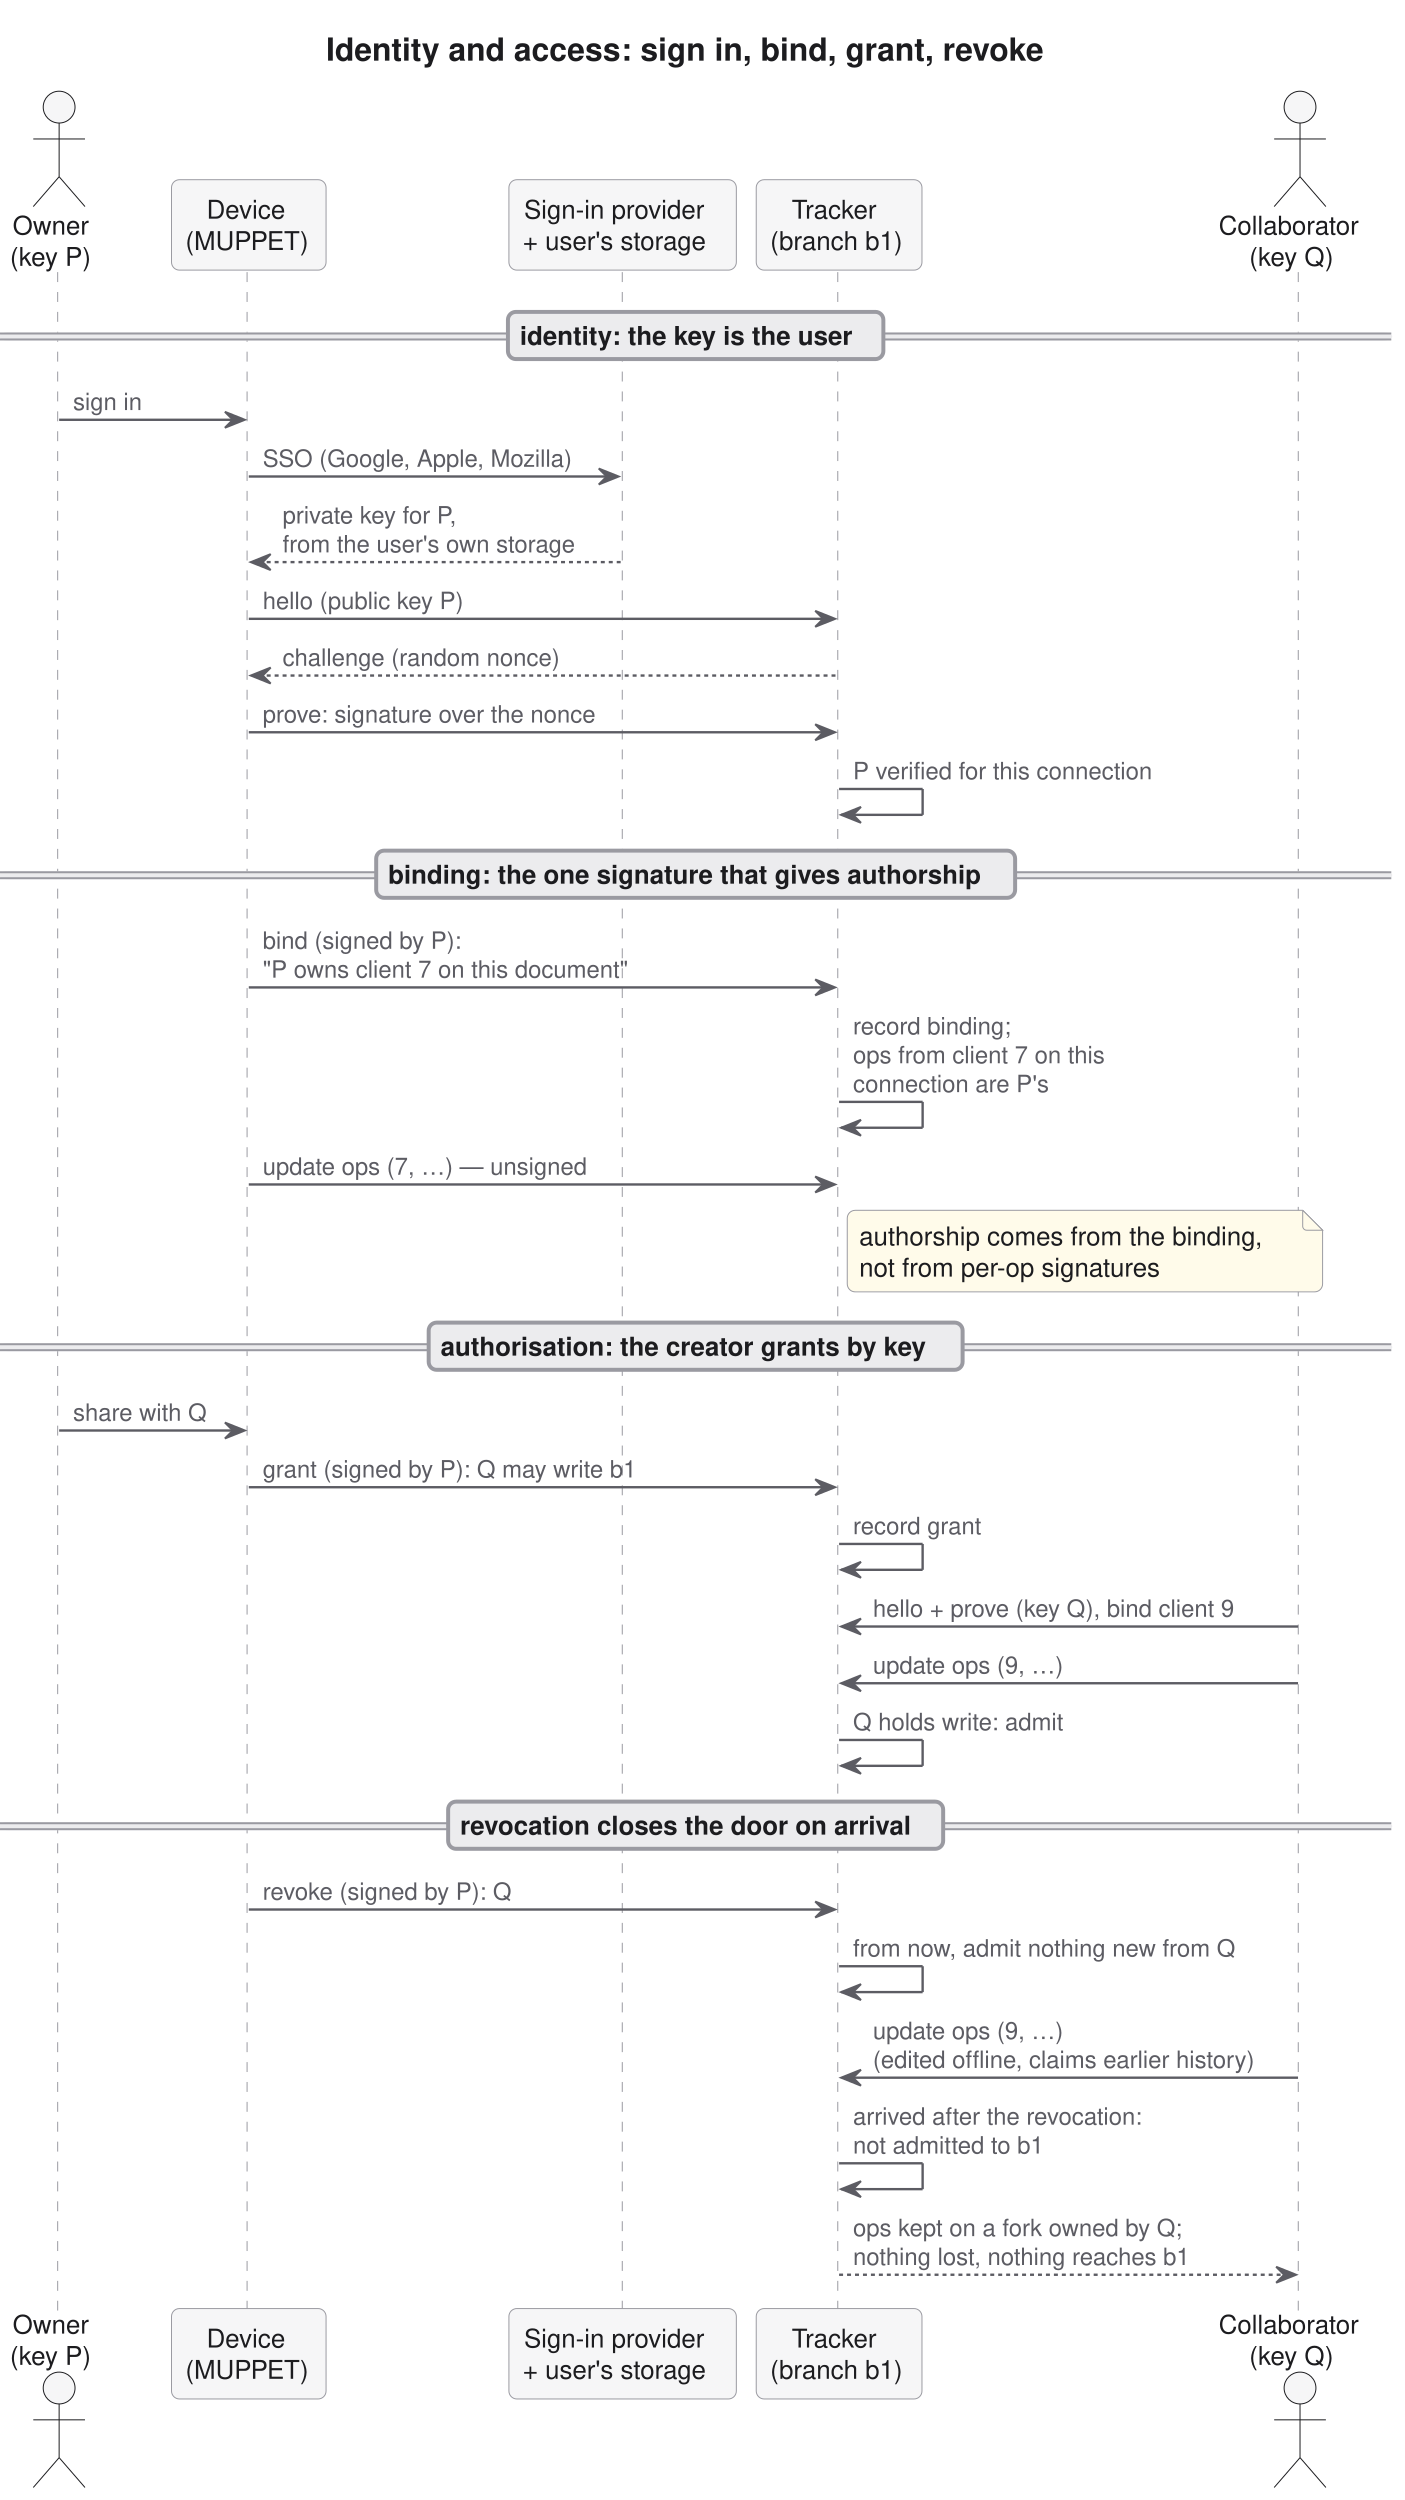
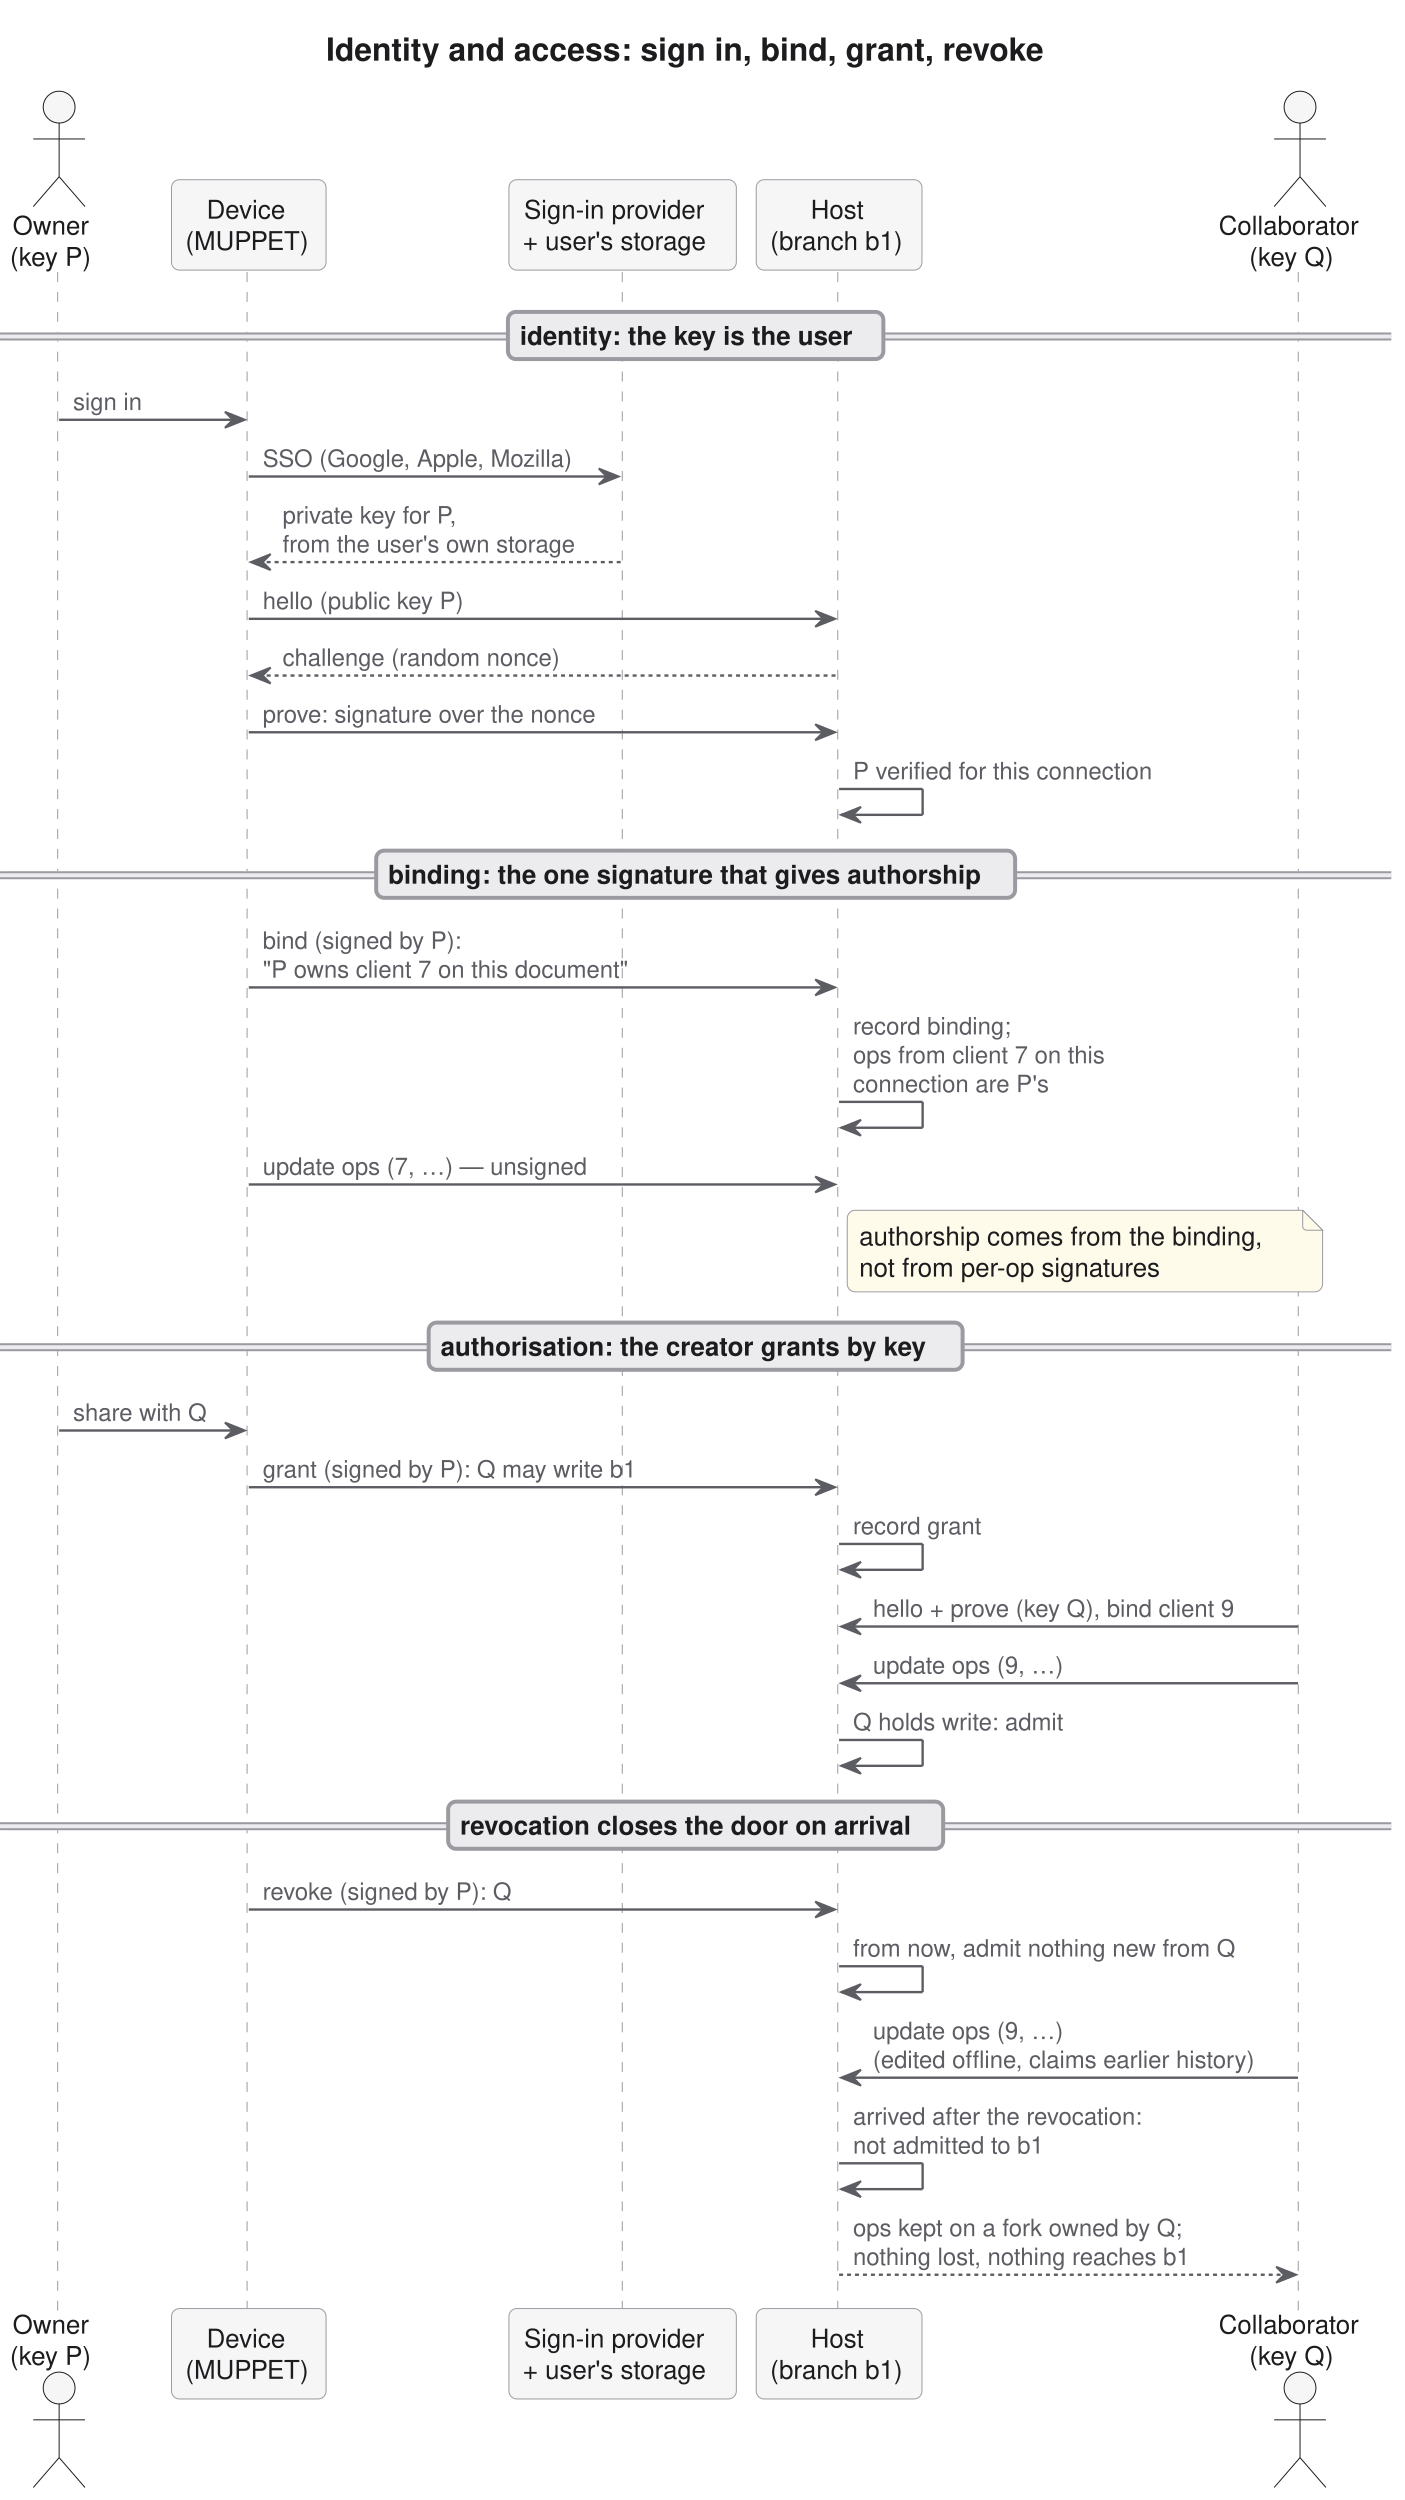
<svg xmlns="http://www.w3.org/2000/svg" contentStyleType="text/css" data-diagram-type="SEQUENCE" height="1257px" preserveAspectRatio="none" style="width:706px;height:1257px;" version="1.1" viewBox="0 0 706 1257" width="706px" zoomAndPan="magnify">
  <defs />
  <g>
    <text fill="#1C1C1F" font-family="Helvetica" font-size="16" font-weight="bold" lengthAdjust="spacing" textLength="370.695" x="163.924" y="30.5">Identity and access: sign in, bind, grant, revoke</text>
    <g>
      <rect fill="#000000" fill-opacity="0" height="1024.924" width="8" x="25.731" y="136.818" />
      <line style="stroke:#9A9AA1;stroke-width:0.5;stroke-dasharray:5,5;" x1="29" x2="29" y1="136.818" y2="1161.742" />
    </g>
    <g>
      <rect fill="#000000" fill-opacity="0" height="1024.924" width="8" x="121.087" y="136.818" />
      <line style="stroke:#9A9AA1;stroke-width:0.5;stroke-dasharray:5,5;" x1="124.231" x2="124.231" y1="136.818" y2="1161.742" />
    </g>
    <g>
      <rect fill="#000000" fill-opacity="0" height="1024.924" width="8" x="309.055" y="136.818" />
      <line style="stroke:#9A9AA1;stroke-width:0.5;stroke-dasharray:5,5;" x1="312.88" x2="312.88" y1="136.818" y2="1161.742" />
    </g>
    <g>
      <rect fill="#000000" fill-opacity="0" height="1024.924" width="8" x="417.898" y="136.818" />
      <line style="stroke:#9A9AA1;stroke-width:0.5;stroke-dasharray:5,5;" x1="421.231" x2="421.231" y1="136.818" y2="1161.742" />
    </g>
    <g>
      <rect fill="#000000" fill-opacity="0" height="1024.924" width="8" x="649.654" y="136.818" />
      <line style="stroke:#9A9AA1;stroke-width:0.5;stroke-dasharray:5,5;" x1="652.765" x2="652.765" y1="136.818" y2="1161.742" />
    </g>
    <g class="participant participant-head" data-participant="o">
      <text fill="#1C1C1F" font-family="Helvetica" font-size="13" lengthAdjust="spacing" textLength="40.733" x="6.365" y="117.953">Owner</text>
      <text fill="#1C1C1F" font-family="Helvetica" font-size="13" lengthAdjust="spacing" textLength="43.462" x="5" y="133.683">(key P)</text>
      <ellipse cx="29.731" cy="53.859" fill="#F6F6F7" rx="8" ry="8" style="stroke:#1C1C1F;stroke-width:0.5;" />
      <path d="M29.731,61.859 L29.731,88.859 M16.731,69.859 L42.731,69.859 M29.731,88.859 L16.731,103.859 M29.731,88.859 L42.731,103.859" fill="none" style="stroke:#1C1C1F;stroke-width:0.5;" />
    </g>
    <g class="participant participant-tail" data-participant="o">
      <text fill="#1C1C1F" font-family="Helvetica" font-size="13" lengthAdjust="spacing" textLength="40.733" x="6.365" y="1173.336">Owner</text>
      <text fill="#1C1C1F" font-family="Helvetica" font-size="13" lengthAdjust="spacing" textLength="43.462" x="5" y="1189.065">(key P)</text>
      <ellipse cx="29.731" cy="1200.701" fill="#F6F6F7" rx="8" ry="8" style="stroke:#1C1C1F;stroke-width:0.5;" />
      <path d="M29.731,1208.701 L29.731,1235.701 M16.731,1216.701 L42.731,1216.701 M29.731,1235.701 L16.731,1250.701 M29.731,1235.701 L42.731,1250.701" fill="none" style="stroke:#1C1C1F;stroke-width:0.5;" />
    </g>
    <g class="participant participant-head" data-participant="d">
      <rect fill="#F6F6F7" height="45.459" rx="4" ry="4" style="stroke:#9A9AA1;stroke-width:0.5;" width="77.711" x="86.231" y="90.359" />
      <text fill="#1C1C1F" font-family="Helvetica" font-size="13" lengthAdjust="spacing" textLength="42.421" x="103.876" y="109.953">Device</text>
      <text fill="#1C1C1F" font-family="Helvetica" font-size="13" lengthAdjust="spacing" textLength="63.711" x="93.231" y="125.683">(MUPPET)</text>
    </g>
    <g class="participant participant-tail" data-participant="d">
      <rect fill="#F6F6F7" height="45.459" rx="4" ry="4" style="stroke:#9A9AA1;stroke-width:0.5;" width="77.711" x="86.231" y="1160.742" />
      <text fill="#1C1C1F" font-family="Helvetica" font-size="13" lengthAdjust="spacing" textLength="42.421" x="103.876" y="1180.336">Device</text>
      <text fill="#1C1C1F" font-family="Helvetica" font-size="13" lengthAdjust="spacing" textLength="63.711" x="93.231" y="1196.065">(MUPPET)</text>
    </g>
    <g class="participant participant-head" data-participant="sso">
      <rect fill="#F6F6F7" height="45.459" rx="4" ry="4" style="stroke:#9A9AA1;stroke-width:0.5;" width="114.35" x="255.88" y="90.359" />
      <text fill="#1C1C1F" font-family="Helvetica" font-size="13" lengthAdjust="spacing" textLength="99.144" x="263.483" y="109.953">Sign-in provider</text>
      <text fill="#1C1C1F" font-family="Helvetica" font-size="13" lengthAdjust="spacing" textLength="100.35" x="262.88" y="125.683">+ user's storage</text>
    </g>
    <g class="participant participant-tail" data-participant="sso">
      <rect fill="#F6F6F7" height="45.459" rx="4" ry="4" style="stroke:#9A9AA1;stroke-width:0.5;" width="114.35" x="255.88" y="1160.742" />
      <text fill="#1C1C1F" font-family="Helvetica" font-size="13" lengthAdjust="spacing" textLength="99.144" x="263.483" y="1180.336">Sign-in provider</text>
      <text fill="#1C1C1F" font-family="Helvetica" font-size="13" lengthAdjust="spacing" textLength="100.35" x="262.88" y="1196.065">+ user's storage</text>
    </g>
    <g class="participant participant-head" data-participant="t">
      <rect fill="#F6F6F7" height="45.459" rx="4" ry="4" style="stroke:#9A9AA1;stroke-width:0.5;" width="83.335" x="380.231" y="90.359" />
-       <text fill="#1C1C1F" font-family="Helvetica" font-size="13" lengthAdjust="spacing" textLength="47.62" x="398.088" y="109.953">Tracker</text>
+       <text fill="#1C1C1F" font-family="Helvetica" font-size="13" lengthAdjust="spacing" textLength="28.571" x="407.613" y="109.953">Host</text>
      <text fill="#1C1C1F" font-family="Helvetica" font-size="13" lengthAdjust="spacing" textLength="69.335" x="387.231" y="125.683">(branch b1)</text>
    </g>
    <g class="participant participant-tail" data-participant="t">
      <rect fill="#F6F6F7" height="45.459" rx="4" ry="4" style="stroke:#9A9AA1;stroke-width:0.5;" width="83.335" x="380.231" y="1160.742" />
-       <text fill="#1C1C1F" font-family="Helvetica" font-size="13" lengthAdjust="spacing" textLength="47.62" x="398.088" y="1180.336">Tracker</text>
+       <text fill="#1C1C1F" font-family="Helvetica" font-size="13" lengthAdjust="spacing" textLength="28.571" x="407.613" y="1180.336">Host</text>
      <text fill="#1C1C1F" font-family="Helvetica" font-size="13" lengthAdjust="spacing" textLength="69.335" x="387.231" y="1196.065">(branch b1)</text>
    </g>
    <g class="participant participant-head" data-participant="q">
      <text fill="#1C1C1F" font-family="Helvetica" font-size="13" lengthAdjust="spacing" textLength="75.778" x="612.765" y="117.953">Collaborator</text>
      <text fill="#1C1C1F" font-family="Helvetica" font-size="13" lengthAdjust="spacing" textLength="45.1" x="628.104" y="133.683">(key Q)</text>
      <ellipse cx="653.654" cy="53.859" fill="#F6F6F7" rx="8" ry="8" style="stroke:#1C1C1F;stroke-width:0.5;" />
      <path d="M653.654,61.859 L653.654,88.859 M640.654,69.859 L666.654,69.859 M653.654,88.859 L640.654,103.859 M653.654,88.859 L666.654,103.859" fill="none" style="stroke:#1C1C1F;stroke-width:0.5;" />
    </g>
    <g class="participant participant-tail" data-participant="q">
      <text fill="#1C1C1F" font-family="Helvetica" font-size="13" lengthAdjust="spacing" textLength="75.778" x="612.765" y="1173.336">Collaborator</text>
      <text fill="#1C1C1F" font-family="Helvetica" font-size="13" lengthAdjust="spacing" textLength="45.1" x="628.104" y="1189.065">(key Q)</text>
      <ellipse cx="653.654" cy="1200.701" fill="#F6F6F7" rx="8" ry="8" style="stroke:#1C1C1F;stroke-width:0.5;" />
      <path d="M653.654,1208.701 L653.654,1235.701 M640.654,1216.701 L666.654,1216.701 M653.654,1235.701 L640.654,1250.701 M653.654,1235.701 L666.654,1250.701" fill="none" style="stroke:#1C1C1F;stroke-width:0.5;" />
    </g>
    <rect fill="#ECECEE" height="3" rx="4" ry="4" style="stroke:#ECECEE;stroke-width:1;" width="699.543" x="0" y="167.683" />
    <line style="stroke:#9A9AA1;stroke-width:1;" x1="0" x2="699.543" y1="167.683" y2="167.683" />
    <line style="stroke:#9A9AA1;stroke-width:1;" x1="0" x2="699.543" y1="170.683" y2="170.683" />
    <rect fill="#ECECEE" height="23.73" rx="4" ry="4" style="stroke:#9A9AA1;stroke-width:2;" width="188.764" x="255.39" y="156.818" />
    <text fill="#1C1C1F" font-family="Helvetica" font-size="13" font-weight="bold" lengthAdjust="spacing" textLength="171.685" x="261.39" y="173.412">identity: the key is the user</text>
    <g class="message" data-participant-1="o" data-participant-2="d">
      <polygon fill="#5C5C63" points="113.087,207.067,123.087,211.067,113.087,215.067,117.087,211.067" style="stroke:#5C5C63;stroke-width:1;" />
      <line style="stroke:#5C5C63;stroke-width:1.2;" x1="29.731" x2="119.087" y1="211.067" y2="211.067" />
      <text fill="#5C5C63" font-family="Helvetica" font-size="12" lengthAdjust="spacing" textLength="37.06" x="36.731" y="206.173">sign in</text>
    </g>
    <g class="message" data-participant-1="d" data-participant-2="sso">
      <polygon fill="#5C5C63" points="301.055,235.587,311.055,239.587,301.055,243.587,305.055,239.587" style="stroke:#5C5C63;stroke-width:1;" />
      <line style="stroke:#5C5C63;stroke-width:1.2;" x1="125.087" x2="307.055" y1="239.587" y2="239.587" />
      <text fill="#5C5C63" font-family="Helvetica" font-size="12" lengthAdjust="spacing" textLength="163.969" x="132.087" y="234.692">SSO (Google, Apple, Mozilla)</text>
    </g>
    <g class="message" data-participant-1="sso" data-participant-2="d">
      <polygon fill="#5C5C63" points="136.087,278.626,126.087,282.626,136.087,286.626,132.087,282.626" style="stroke:#5C5C63;stroke-width:1;" />
      <line style="stroke:#5C5C63;stroke-width:1.2;stroke-dasharray:2,2;" x1="130.087" x2="312.055" y1="282.626" y2="282.626" />
      <text fill="#5C5C63" font-family="Helvetica" font-size="12" lengthAdjust="spacing" textLength="96.902" x="142.087" y="263.212">private key for P,</text>
      <text fill="#5C5C63" font-family="Helvetica" font-size="12" lengthAdjust="spacing" textLength="160.231" x="142.087" y="277.731">from the user's own storage</text>
    </g>
    <g class="message" data-participant-1="d" data-participant-2="t">
      <polygon fill="#5C5C63" points="409.898,307.146,419.898,311.146,409.898,315.146,413.898,311.146" style="stroke:#5C5C63;stroke-width:1;" />
      <line style="stroke:#5C5C63;stroke-width:1.2;" x1="125.087" x2="415.898" y1="311.146" y2="311.146" />
      <text fill="#5C5C63" font-family="Helvetica" font-size="12" lengthAdjust="spacing" textLength="108.428" x="132.087" y="306.251">hello (public key P)</text>
    </g>
    <g class="message" data-participant-1="t" data-participant-2="d">
      <polygon fill="#5C5C63" points="136.087,335.665,126.087,339.665,136.087,343.665,132.087,339.665" style="stroke:#5C5C63;stroke-width:1;" />
      <line style="stroke:#5C5C63;stroke-width:1.2;stroke-dasharray:2,2;" x1="130.087" x2="420.898" y1="339.665" y2="339.665" />
      <text fill="#5C5C63" font-family="Helvetica" font-size="12" lengthAdjust="spacing" textLength="149.074" x="142.087" y="334.771">challenge (random nonce)</text>
    </g>
    <g class="message" data-participant-1="d" data-participant-2="t">
      <polygon fill="#5C5C63" points="409.898,364.185,419.898,368.185,409.898,372.185,413.898,368.185" style="stroke:#5C5C63;stroke-width:1;" />
      <line style="stroke:#5C5C63;stroke-width:1.2;" x1="125.087" x2="415.898" y1="368.185" y2="368.185" />
      <text fill="#5C5C63" font-family="Helvetica" font-size="12" lengthAdjust="spacing" textLength="181.418" x="132.087" y="363.29">prove: signature over the nonce</text>
    </g>
    <g class="message" data-participant-1="t" data-participant-2="t">
      <line style="stroke:#5C5C63;stroke-width:1.2;" x1="421.898" x2="463.898" y1="396.704" y2="396.704" />
      <line style="stroke:#5C5C63;stroke-width:1.2;" x1="463.898" x2="463.898" y1="396.704" y2="409.704" />
      <line style="stroke:#5C5C63;stroke-width:1.2;" x1="422.898" x2="463.898" y1="409.704" y2="409.704" />
      <polygon fill="#5C5C63" points="432.898,405.704,422.898,409.704,432.898,413.704,428.898,409.704" style="stroke:#5C5C63;stroke-width:1;" />
      <text fill="#5C5C63" font-family="Helvetica" font-size="12" lengthAdjust="spacing" textLength="163.635" x="428.898" y="391.81">P verified for this connection</text>
    </g>
    <rect fill="#ECECEE" height="3" rx="4" ry="4" style="stroke:#ECECEE;stroke-width:1;" width="699.543" x="0" y="438.569" />
    <line style="stroke:#9A9AA1;stroke-width:1;" x1="0" x2="699.543" y1="438.569" y2="438.569" />
    <line style="stroke:#9A9AA1;stroke-width:1;" x1="0" x2="699.543" y1="441.569" y2="441.569" />
    <rect fill="#ECECEE" height="23.73" rx="4" ry="4" style="stroke:#9A9AA1;stroke-width:2;" width="321.258" x="189.143" y="427.704" />
    <text fill="#1C1C1F" font-family="Helvetica" font-size="13" font-weight="bold" lengthAdjust="spacing" textLength="304.18" x="195.143" y="444.298">binding: the one signature that gives authorship</text>
    <g class="message" data-participant-1="d" data-participant-2="t">
      <polygon fill="#5C5C63" points="409.898,492.473,419.898,496.473,409.898,500.473,413.898,496.473" style="stroke:#5C5C63;stroke-width:1;" />
      <line style="stroke:#5C5C63;stroke-width:1.2;" x1="125.087" x2="415.898" y1="496.473" y2="496.473" />
      <text fill="#5C5C63" font-family="Helvetica" font-size="12" lengthAdjust="spacing" textLength="106.816" x="132.087" y="477.059">bind (signed by P):</text>
      <text fill="#5C5C63" font-family="Helvetica" font-size="12" lengthAdjust="spacing" textLength="198.568" x="132.087" y="491.578">"P owns client 7 on this document"</text>
    </g>
    <g class="message" data-participant-1="t" data-participant-2="t">
      <line style="stroke:#5C5C63;stroke-width:1.2;" x1="421.898" x2="463.898" y1="554.031" y2="554.031" />
      <line style="stroke:#5C5C63;stroke-width:1.2;" x1="463.898" x2="463.898" y1="554.031" y2="567.031" />
      <line style="stroke:#5C5C63;stroke-width:1.2;" x1="422.898" x2="463.898" y1="567.031" y2="567.031" />
      <polygon fill="#5C5C63" points="432.898,563.031,422.898,567.031,432.898,571.031,428.898,567.031" style="stroke:#5C5C63;stroke-width:1;" />
      <text fill="#5C5C63" font-family="Helvetica" font-size="12" lengthAdjust="spacing" textLength="86.473" x="428.898" y="520.098">record binding;</text>
      <text fill="#5C5C63" font-family="Helvetica" font-size="12" lengthAdjust="spacing" textLength="136.435" x="428.898" y="534.617">ops from client 7 on this</text>
      <text fill="#5C5C63" font-family="Helvetica" font-size="12" lengthAdjust="spacing" textLength="105.797" x="428.898" y="549.137">connection are P's</text>
    </g>
    <g class="message" data-participant-1="d" data-participant-2="t">
      <polygon fill="#5C5C63" points="409.898,591.551,419.898,595.551,409.898,599.551,413.898,595.551" style="stroke:#5C5C63;stroke-width:1;" />
      <line style="stroke:#5C5C63;stroke-width:1.2;" x1="125.087" x2="415.898" y1="595.551" y2="595.551" />
      <text fill="#5C5C63" font-family="Helvetica" font-size="12" lengthAdjust="spacing" textLength="170.795" x="132.087" y="590.656">update ops (7, …) — unsigned</text>
    </g>
    <path d="M426,612.551 L426,645.551 A4,4 0 0 0 430,649.551 L661,649.551 A4,4 0 0 0 665,645.551 L665,618.551 L655,608.551 L430,608.551 A4,4 0 0 0 426,612.551" fill="#FFFBEA" style="stroke:#9A9AA1;stroke-width:0.5;" />
    <path d="M655,608.551 L655,616.551 A2,2 0 0 0 657,618.551 L665,618.551 L655,608.551" fill="#FFFBEA" style="stroke:#9A9AA1;stroke-width:0.5;" />
    <text fill="#1C1C1F" font-family="Helvetica" font-size="13" lengthAdjust="spacing" textLength="218.651" x="432" y="626.144">authorship comes from the binding,</text>
    <text fill="#1C1C1F" font-family="Helvetica" font-size="13" lengthAdjust="spacing" textLength="165.991" x="432" y="641.874">not from per-op signatures</text>
    <rect fill="#ECECEE" height="3" rx="4" ry="4" style="stroke:#ECECEE;stroke-width:1;" width="699.543" x="0" y="675.875" />
    <line style="stroke:#9A9AA1;stroke-width:1;" x1="0" x2="699.543" y1="675.875" y2="675.875" />
    <line style="stroke:#9A9AA1;stroke-width:1;" x1="0" x2="699.543" y1="678.875" y2="678.875" />
    <rect fill="#ECECEE" height="23.73" rx="4" ry="4" style="stroke:#9A9AA1;stroke-width:2;" width="268.459" x="215.542" y="665.01" />
    <text fill="#1C1C1F" font-family="Helvetica" font-size="13" font-weight="bold" lengthAdjust="spacing" textLength="251.38" x="221.542" y="681.604">authorisation: the creator grants by key</text>
    <g class="message" data-participant-1="o" data-participant-2="d">
      <polygon fill="#5C5C63" points="113.087,715.259,123.087,719.259,113.087,723.259,117.087,719.259" style="stroke:#5C5C63;stroke-width:1;" />
      <line style="stroke:#5C5C63;stroke-width:1.2;" x1="29.731" x2="119.087" y1="719.259" y2="719.259" />
      <text fill="#5C5C63" font-family="Helvetica" font-size="12" lengthAdjust="spacing" textLength="71.356" x="36.731" y="714.364">share with Q</text>
    </g>
    <g class="message" data-participant-1="d" data-participant-2="t">
      <polygon fill="#5C5C63" points="409.898,743.778,419.898,747.778,409.898,751.778,413.898,747.778" style="stroke:#5C5C63;stroke-width:1;" />
      <line style="stroke:#5C5C63;stroke-width:1.2;" x1="125.087" x2="415.898" y1="747.778" y2="747.778" />
      <text fill="#5C5C63" font-family="Helvetica" font-size="12" lengthAdjust="spacing" textLength="198.82" x="132.087" y="742.884">grant (signed by P): Q may write b1</text>
    </g>
    <g class="message" data-participant-1="t" data-participant-2="t">
      <line style="stroke:#5C5C63;stroke-width:1.2;" x1="421.898" x2="463.898" y1="776.298" y2="776.298" />
      <line style="stroke:#5C5C63;stroke-width:1.2;" x1="463.898" x2="463.898" y1="776.298" y2="789.298" />
      <line style="stroke:#5C5C63;stroke-width:1.2;" x1="422.898" x2="463.898" y1="789.298" y2="789.298" />
      <polygon fill="#5C5C63" points="432.898,785.298,422.898,789.298,432.898,793.298,428.898,789.298" style="stroke:#5C5C63;stroke-width:1;" />
      <text fill="#5C5C63" font-family="Helvetica" font-size="12" lengthAdjust="spacing" textLength="70.436" x="428.898" y="771.403">record grant</text>
    </g>
    <g class="message" data-participant-1="q" data-participant-2="t">
      <polygon fill="#5C5C63" points="432.898,813.817,422.898,817.817,432.898,821.817,428.898,817.817" style="stroke:#5C5C63;stroke-width:1;" />
      <line style="stroke:#5C5C63;stroke-width:1.2;" x1="426.898" x2="652.654" y1="817.817" y2="817.817" />
      <text fill="#5C5C63" font-family="Helvetica" font-size="12" lengthAdjust="spacing" textLength="195.99" x="438.898" y="812.923">hello + prove (key Q), bind client 9</text>
    </g>
    <g class="message" data-participant-1="q" data-participant-2="t">
      <polygon fill="#5C5C63" points="432.898,842.337,422.898,846.337,432.898,850.337,428.898,846.337" style="stroke:#5C5C63;stroke-width:1;" />
      <line style="stroke:#5C5C63;stroke-width:1.2;" x1="426.898" x2="652.654" y1="846.337" y2="846.337" />
      <text fill="#5C5C63" font-family="Helvetica" font-size="12" lengthAdjust="spacing" textLength="100.477" x="438.898" y="841.442">update ops (9, …)</text>
    </g>
    <g class="message" data-participant-1="t" data-participant-2="t">
      <line style="stroke:#5C5C63;stroke-width:1.2;" x1="421.898" x2="463.898" y1="874.856" y2="874.856" />
      <line style="stroke:#5C5C63;stroke-width:1.2;" x1="463.898" x2="463.898" y1="874.856" y2="887.856" />
      <line style="stroke:#5C5C63;stroke-width:1.2;" x1="422.898" x2="463.898" y1="887.856" y2="887.856" />
      <polygon fill="#5C5C63" points="432.898,883.856,422.898,887.856,432.898,891.856,428.898,887.856" style="stroke:#5C5C63;stroke-width:1;" />
      <text fill="#5C5C63" font-family="Helvetica" font-size="12" lengthAdjust="spacing" textLength="113.232" x="428.898" y="869.962">Q holds write: admit</text>
    </g>
    <rect fill="#ECECEE" height="3" rx="4" ry="4" style="stroke:#ECECEE;stroke-width:1;" width="699.543" x="0" y="916.721" />
    <line style="stroke:#9A9AA1;stroke-width:1;" x1="0" x2="699.543" y1="916.721" y2="916.721" />
    <line style="stroke:#9A9AA1;stroke-width:1;" x1="0" x2="699.543" y1="919.721" y2="919.721" />
    <rect fill="#ECECEE" height="23.73" rx="4" ry="4" style="stroke:#9A9AA1;stroke-width:2;" width="248.895" x="225.324" y="905.856" />
    <text fill="#1C1C1F" font-family="Helvetica" font-size="13" font-weight="bold" lengthAdjust="spacing" textLength="231.816" x="231.324" y="922.45">revocation closes the door on arrival</text>
    <g class="message" data-participant-1="d" data-participant-2="t">
      <polygon fill="#5C5C63" points="409.898,956.106,419.898,960.106,409.898,964.106,413.898,960.106" style="stroke:#5C5C63;stroke-width:1;" />
      <line style="stroke:#5C5C63;stroke-width:1.2;" x1="125.087" x2="415.898" y1="960.106" y2="960.106" />
      <text fill="#5C5C63" font-family="Helvetica" font-size="12" lengthAdjust="spacing" textLength="133.711" x="132.087" y="955.211">revoke (signed by P): Q</text>
    </g>
    <g class="message" data-participant-1="t" data-participant-2="t">
      <line style="stroke:#5C5C63;stroke-width:1.2;" x1="421.898" x2="463.898" y1="988.625" y2="988.625" />
      <line style="stroke:#5C5C63;stroke-width:1.2;" x1="463.898" x2="463.898" y1="988.625" y2="1001.625" />
      <line style="stroke:#5C5C63;stroke-width:1.2;" x1="422.898" x2="463.898" y1="1001.625" y2="1001.625" />
      <polygon fill="#5C5C63" points="432.898,997.625,422.898,1001.625,432.898,1005.625,428.898,1001.625" style="stroke:#5C5C63;stroke-width:1;" />
      <text fill="#5C5C63" font-family="Helvetica" font-size="12" lengthAdjust="spacing" textLength="208.318" x="428.898" y="983.731">from now, admit nothing new from Q</text>
    </g>
    <g class="message" data-participant-1="q" data-participant-2="t">
      <polygon fill="#5C5C63" points="432.898,1040.664,422.898,1044.664,432.898,1048.664,428.898,1044.664" style="stroke:#5C5C63;stroke-width:1;" />
      <line style="stroke:#5C5C63;stroke-width:1.2;" x1="426.898" x2="652.654" y1="1044.664" y2="1044.664" />
      <text fill="#5C5C63" font-family="Helvetica" font-size="12" lengthAdjust="spacing" textLength="100.477" x="438.898" y="1025.25">update ops (9, …)</text>
      <text fill="#5C5C63" font-family="Helvetica" font-size="12" lengthAdjust="spacing" textLength="207.756" x="438.898" y="1039.77">(edited offline, claims earlier history)</text>
    </g>
    <g class="message" data-participant-1="t" data-participant-2="t">
      <line style="stroke:#5C5C63;stroke-width:1.2;" x1="421.898" x2="463.898" y1="1087.703" y2="1087.703" />
      <line style="stroke:#5C5C63;stroke-width:1.2;" x1="463.898" x2="463.898" y1="1087.703" y2="1100.703" />
      <line style="stroke:#5C5C63;stroke-width:1.2;" x1="422.898" x2="463.898" y1="1100.703" y2="1100.703" />
      <polygon fill="#5C5C63" points="432.898,1096.703,422.898,1100.703,432.898,1104.703,428.898,1100.703" style="stroke:#5C5C63;stroke-width:1;" />
      <text fill="#5C5C63" font-family="Helvetica" font-size="12" lengthAdjust="spacing" textLength="158.15" x="428.898" y="1068.289">arrived after the revocation:</text>
      <text fill="#5C5C63" font-family="Helvetica" font-size="12" lengthAdjust="spacing" textLength="101.385" x="428.898" y="1082.809">not admitted to b1</text>
    </g>
    <g class="message" data-participant-1="t" data-participant-2="q">
      <polygon fill="#5C5C63" points="641.654,1139.742,651.654,1143.742,641.654,1147.742,645.654,1143.742" style="stroke:#5C5C63;stroke-width:1;" />
      <line style="stroke:#5C5C63;stroke-width:1.2;stroke-dasharray:2,2;" x1="421.898" x2="647.654" y1="1143.742" y2="1143.742" />
      <text fill="#5C5C63" font-family="Helvetica" font-size="12" lengthAdjust="spacing" textLength="178.459" x="428.898" y="1124.328">ops kept on a fork owned by Q;</text>
      <text fill="#5C5C63" font-family="Helvetica" font-size="12" lengthAdjust="spacing" textLength="180.404" x="428.898" y="1138.848">nothing lost, nothing reaches b1</text>
    </g>
  </g>
</svg>
